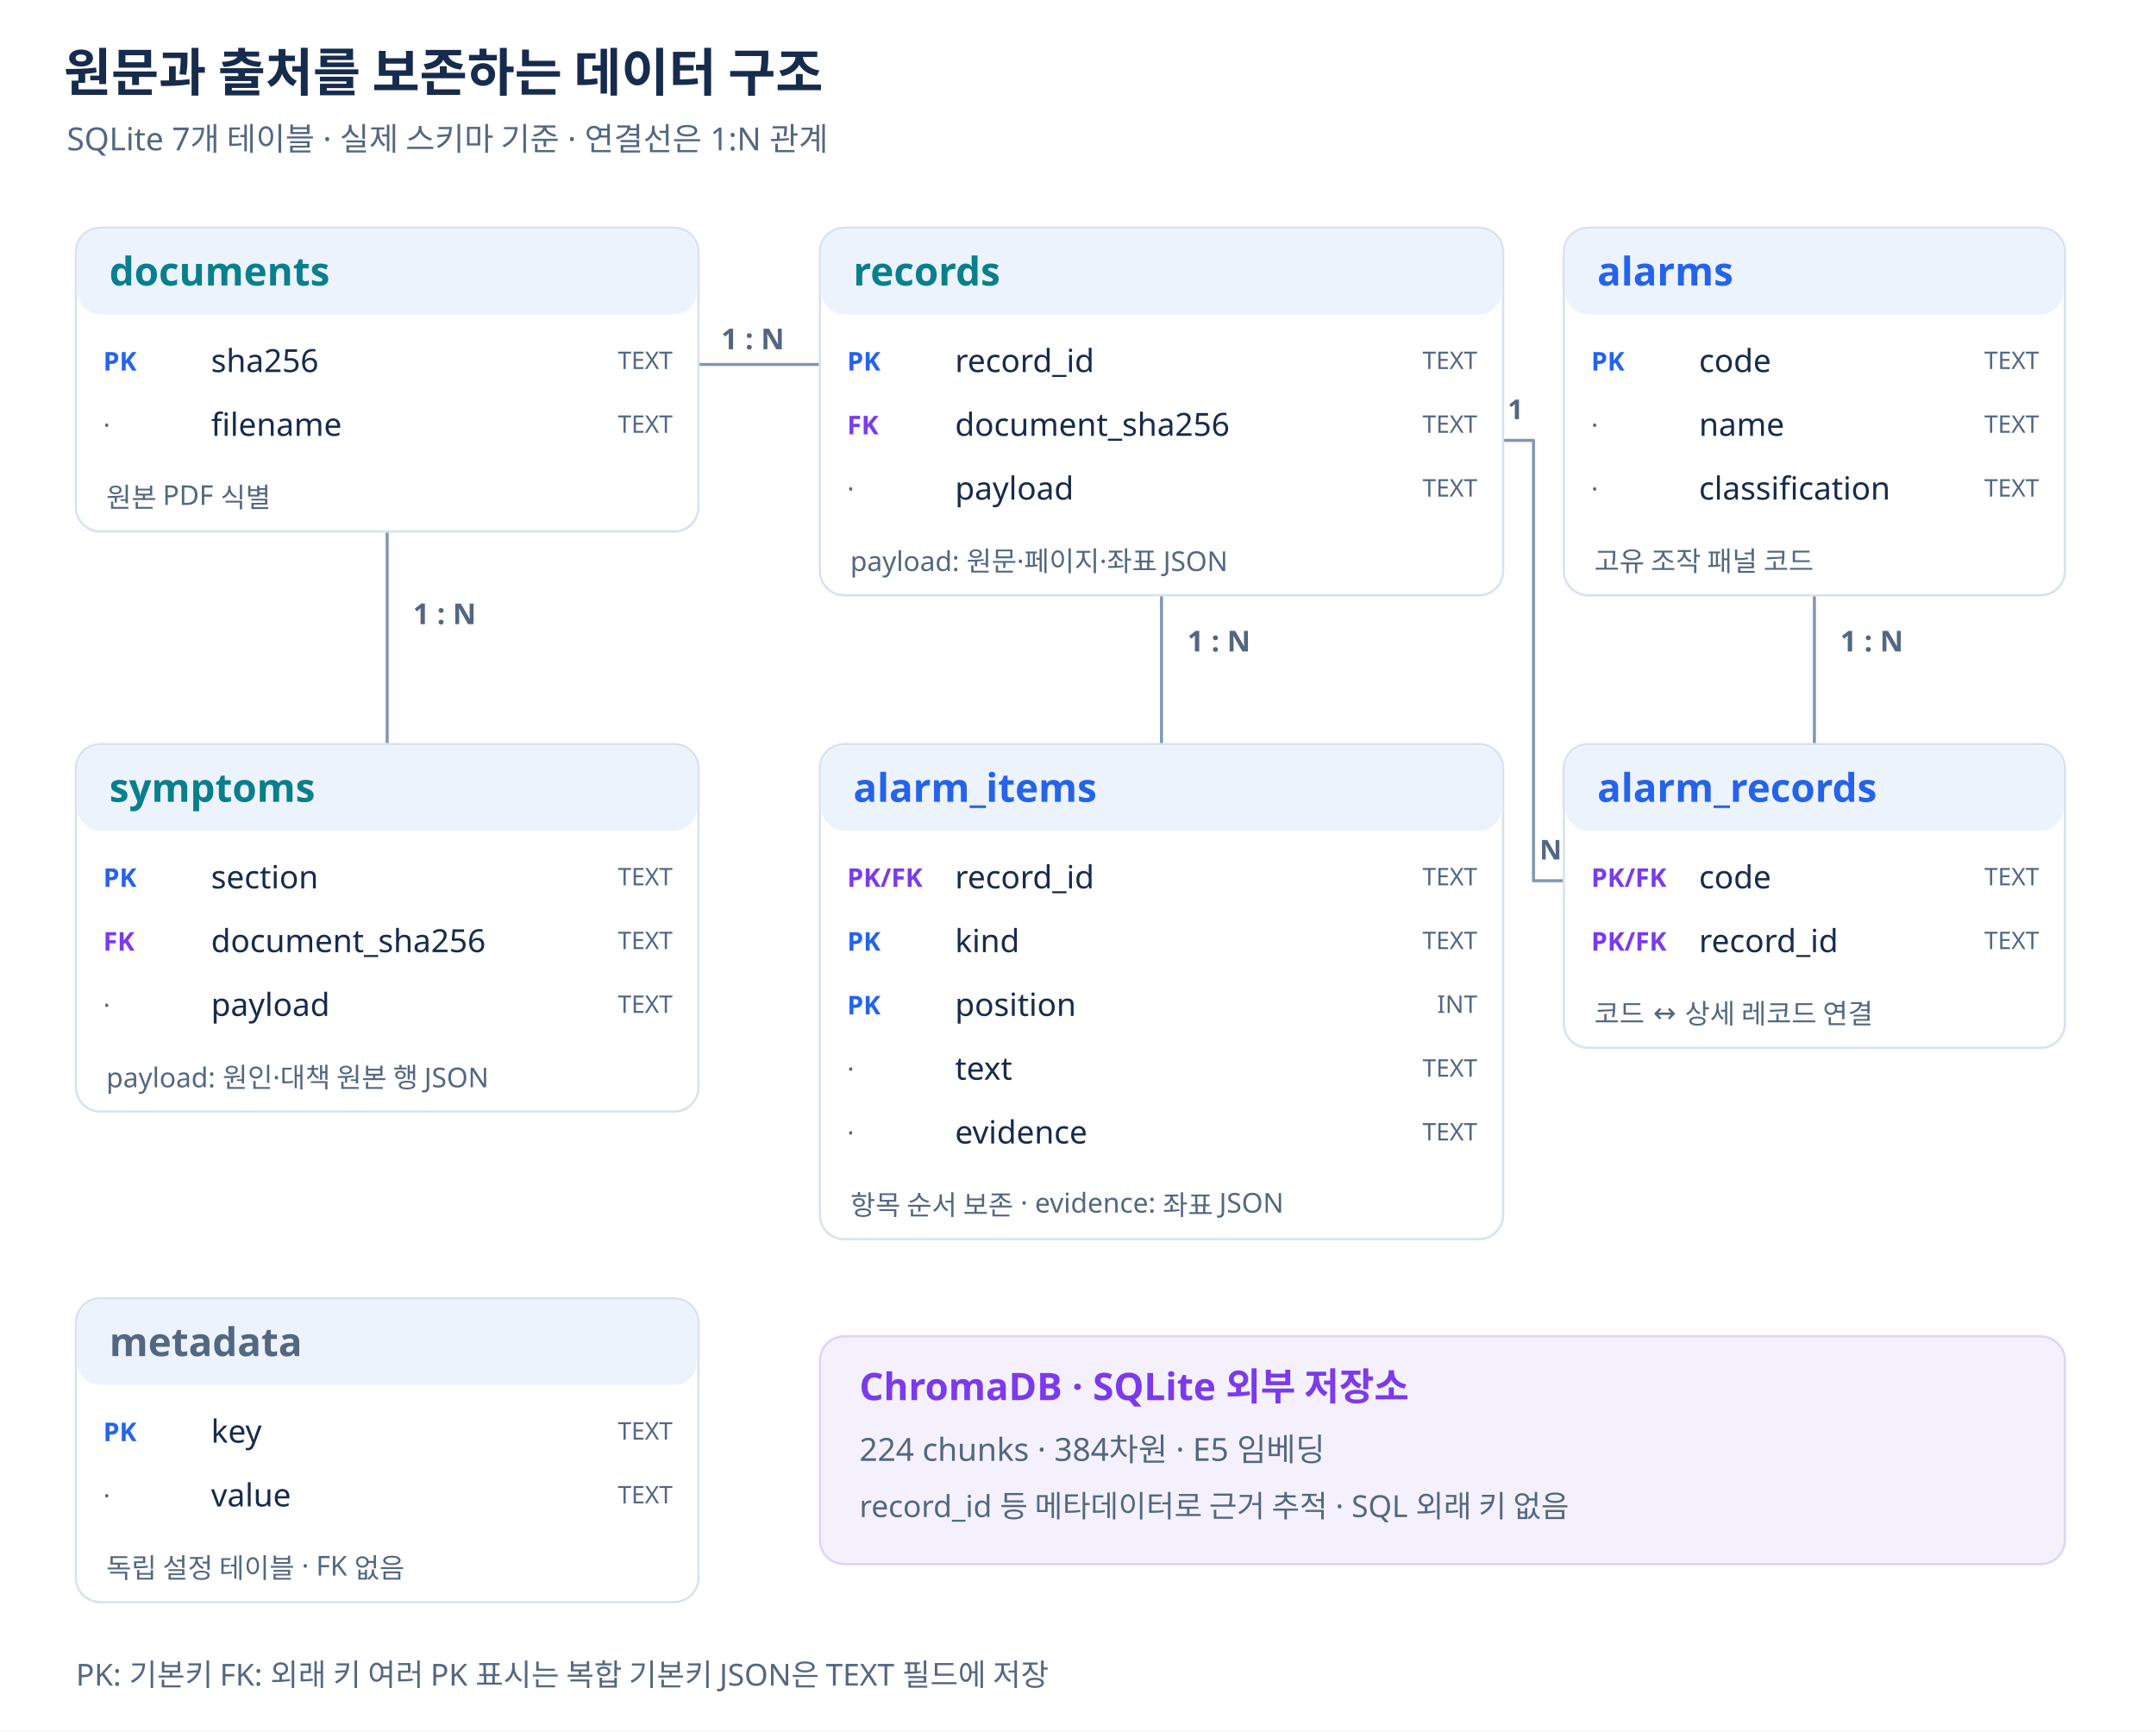
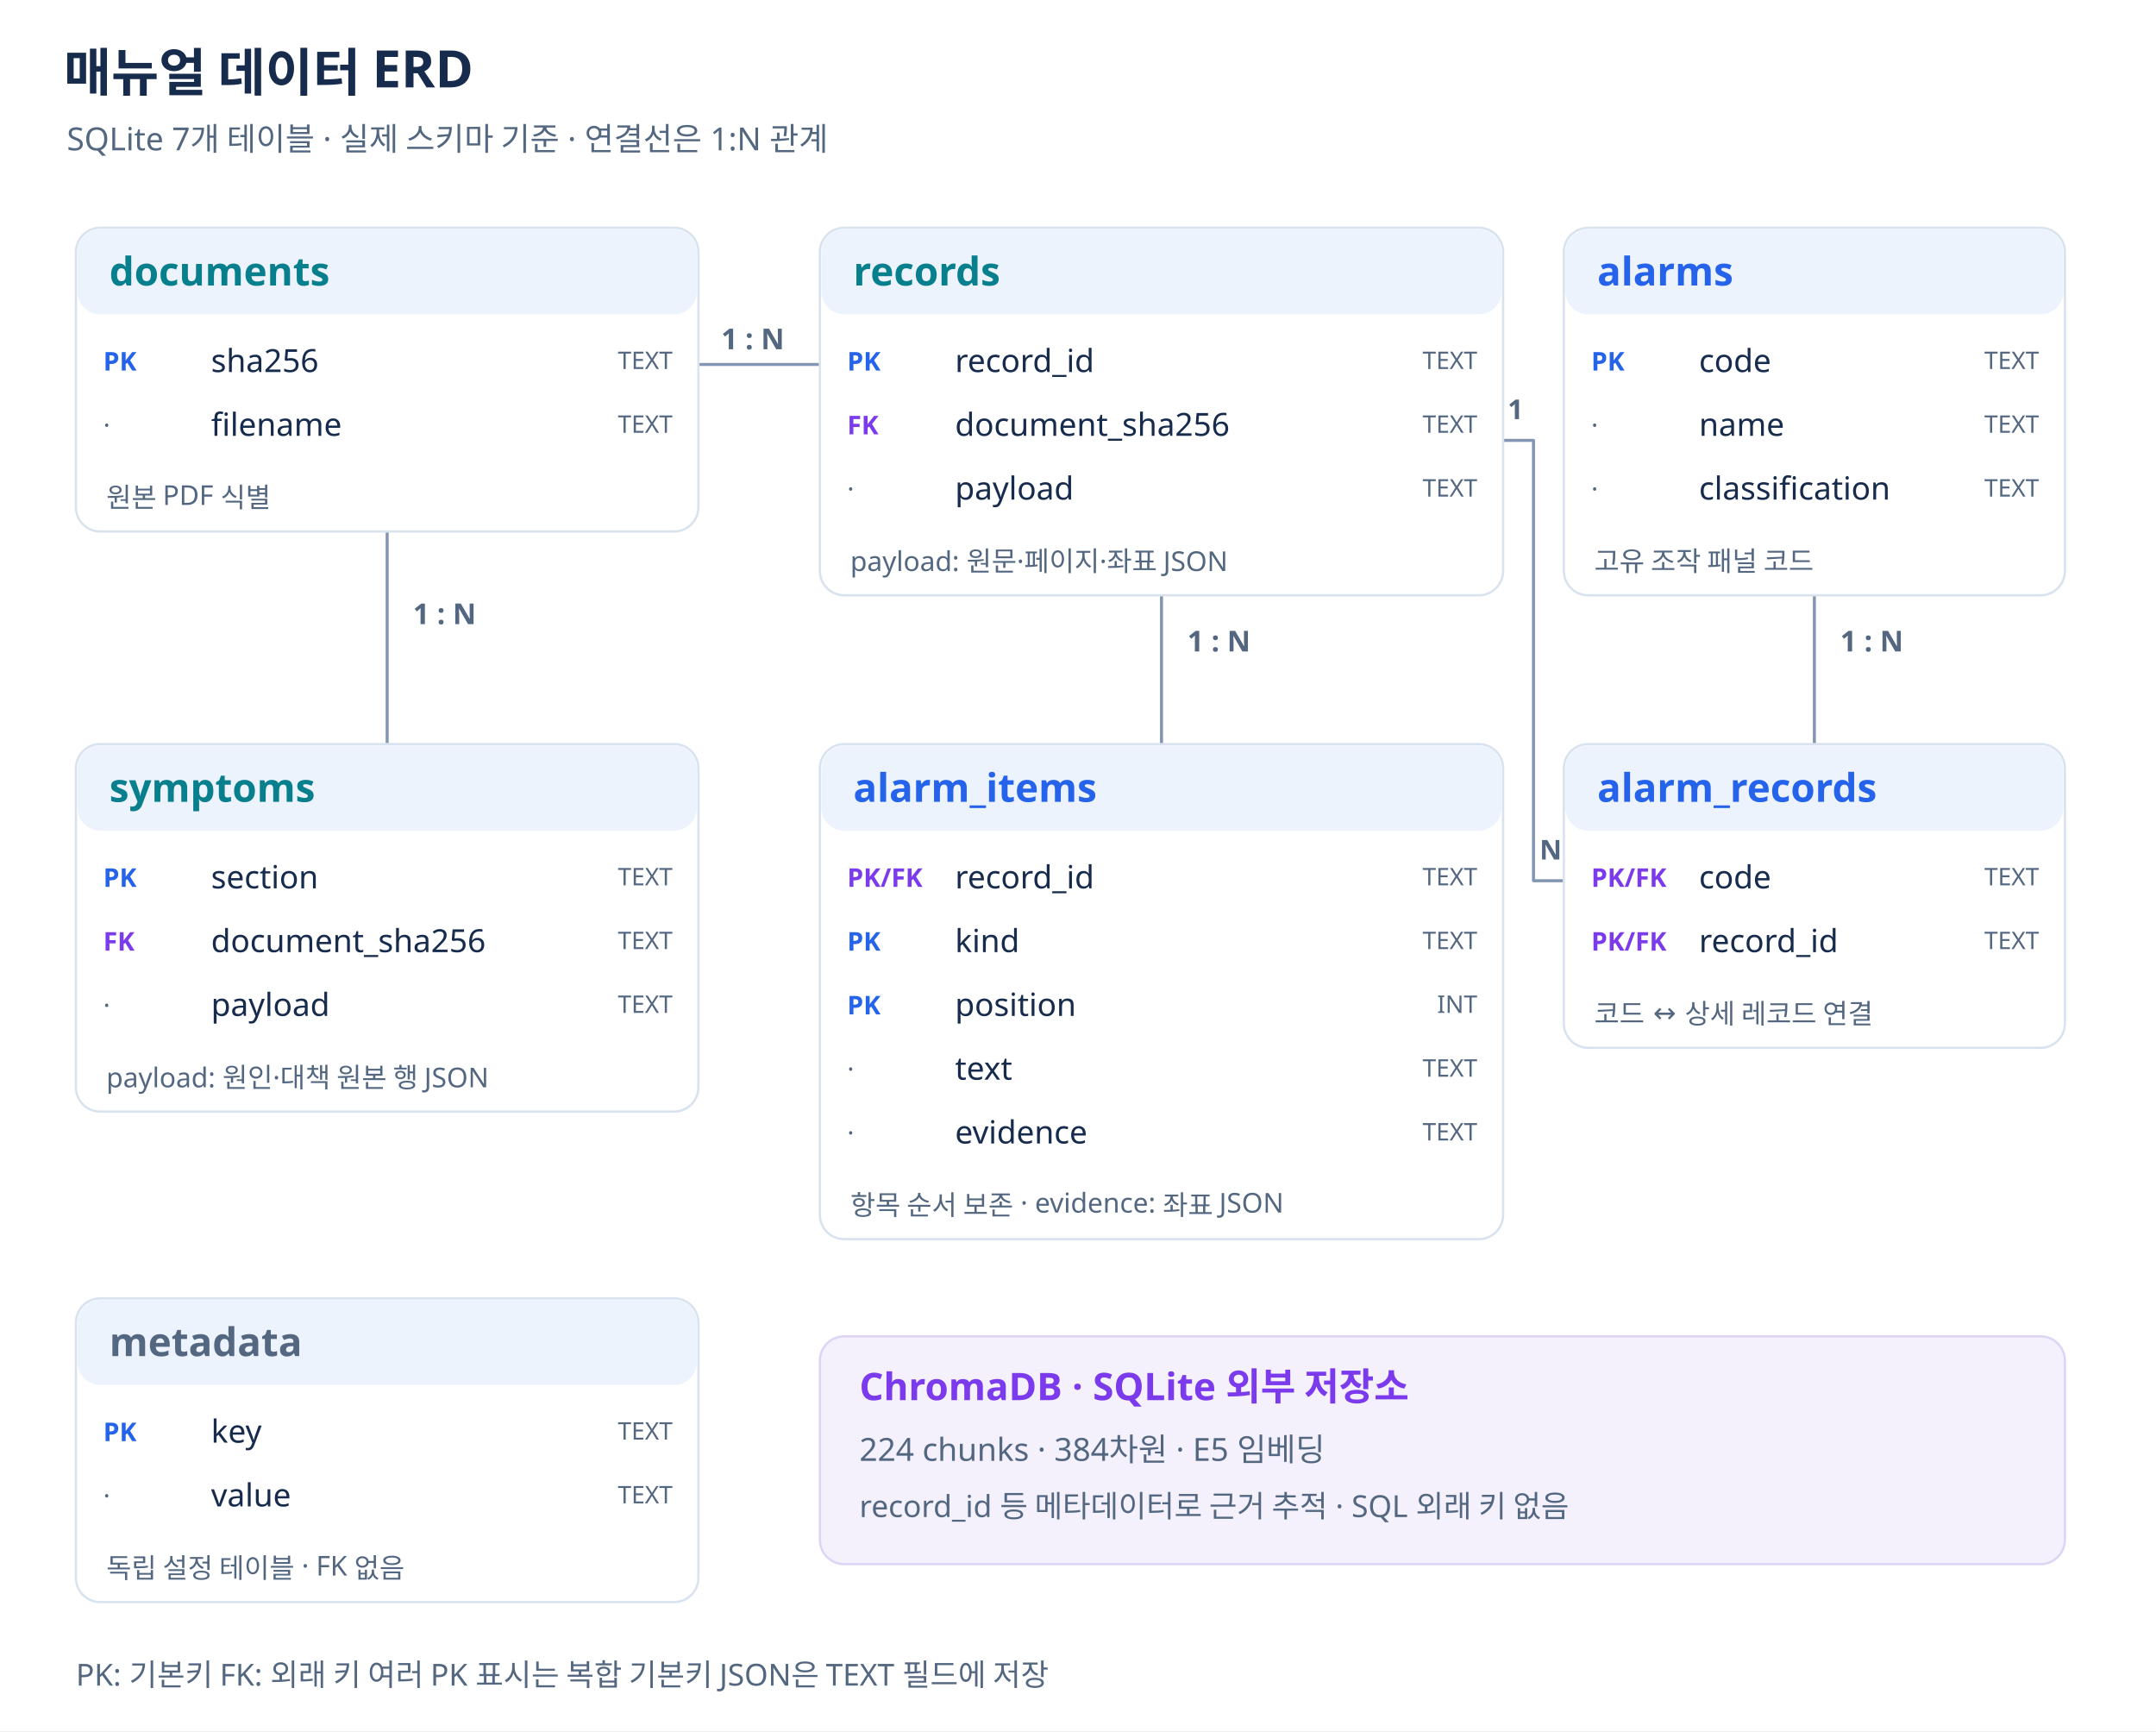
<svg xmlns="http://www.w3.org/2000/svg" width="1420" height="1140" viewBox="0 0 1420 1140" role="img" aria-labelledby="title desc">
  <rect width="100%" height="100%" fill="white" />
-   <text x="42" y="60" font-family="Malgun Gothic, 맑은 고딕, sans-serif" font-size="34" font-weight="700" fill="#172B4D" text-anchor="start">원문과 출처를 보존하는 데이터 구조</text>
+   <text x="42" y="60" font-family="Malgun Gothic, 맑은 고딕, sans-serif" font-size="34" font-weight="700" fill="#172B4D" text-anchor="start">매뉴얼 데이터 ERD</text>
  <text x="44" y="99" font-family="Malgun Gothic, 맑은 고딕, sans-serif" font-size="21" font-weight="400" fill="#536781" text-anchor="start">SQLite 7개 테이블  ·  실제 스키마 기준  ·  연결선은 1:N 관계</text>
  <g data-fk="records.document_sha256" data-references="documents.sha256">
    <polyline points="460,240 540,240" fill="none" stroke="#8296B3" stroke-width="2" stroke-linecap="round" stroke-linejoin="round" />
    <text x="475" y="230" font-family="Malgun Gothic, 맑은 고딕, sans-serif" font-size="19" font-weight="700" fill="#536781" text-anchor="start">1 : N</text>
  </g>
  <g data-fk="symptoms.document_sha256" data-references="documents.sha256">
    <polyline points="255,320 255,490" fill="none" stroke="#8296B3" stroke-width="2" stroke-linecap="round" stroke-linejoin="round" />
    <text x="272" y="411" font-family="Malgun Gothic, 맑은 고딕, sans-serif" font-size="19" font-weight="700" fill="#536781" text-anchor="start">1 : N</text>
  </g>
  <g data-fk="alarm_items.record_id" data-references="records.record_id">
    <polyline points="765,362 765,490" fill="none" stroke="#8296B3" stroke-width="2" stroke-linecap="round" stroke-linejoin="round" />
    <text x="782" y="429" font-family="Malgun Gothic, 맑은 고딕, sans-serif" font-size="19" font-weight="700" fill="#536781" text-anchor="start">1 : N</text>
  </g>
  <g data-fk="alarm_records.record_id" data-references="records.record_id">
    <polyline points="990,290 1010,290 1010,580 1030,580" fill="none" stroke="#8296B3" stroke-width="2" stroke-linecap="round" stroke-linejoin="round" />
    <text x="993" y="276" font-family="Malgun Gothic, 맑은 고딕, sans-serif" font-size="18" font-weight="700" fill="#536781" text-anchor="start">1</text>
    <text x="1014" y="566" font-family="Malgun Gothic, 맑은 고딕, sans-serif" font-size="18" font-weight="700" fill="#536781" text-anchor="start">N</text>
  </g>
  <g data-fk="alarm_records.code" data-references="alarms.code">
    <polyline points="1195,362 1195,490" fill="none" stroke="#8296B3" stroke-width="2" stroke-linecap="round" stroke-linejoin="round" />
    <text x="1212" y="429" font-family="Malgun Gothic, 맑은 고딕, sans-serif" font-size="19" font-weight="700" fill="#536781" text-anchor="start">1 : N</text>
  </g>
  <g id="table-documents" data-table="documents">
    <rect x="50" y="150" width="410" height="200" rx="16" fill="white" stroke="#D9E2EF" stroke-width="1.5" />
    <rect x="51" y="151" width="408" height="56" rx="15" fill="#EDF3FD" stroke="#EDF3FD" stroke-width="0" />
    <text x="72" y="188" font-family="Malgun Gothic, 맑은 고딕, sans-serif" font-size="26" font-weight="700" fill="#087F8C" text-anchor="start">documents</text>
    <g data-column="sha256" data-pk="true" data-is-fk="false">
      <text x="68" y="244" font-family="Malgun Gothic, 맑은 고딕, sans-serif" font-size="17" font-weight="700" fill="#2563EB" text-anchor="start">PK</text>
      <text x="139" y="245" font-family="Malgun Gothic, 맑은 고딕, sans-serif" font-size="21" font-weight="400" fill="#172B4D" text-anchor="start">sha256</text>
      <text x="443" y="243" font-family="Malgun Gothic, 맑은 고딕, sans-serif" font-size="16" font-weight="400" fill="#536781" text-anchor="end">TEXT</text>
    </g>
    <g data-column="filename" data-pk="false" data-is-fk="false">
      <text x="68" y="286" font-family="Malgun Gothic, 맑은 고딕, sans-serif" font-size="17" font-weight="400" fill="#536781" text-anchor="start">·</text>
      <text x="139" y="287" font-family="Malgun Gothic, 맑은 고딕, sans-serif" font-size="21" font-weight="400" fill="#172B4D" text-anchor="start">filename</text>
      <text x="443" y="285" font-family="Malgun Gothic, 맑은 고딕, sans-serif" font-size="16" font-weight="400" fill="#536781" text-anchor="end">TEXT</text>
    </g>
    <text x="70" y="334" font-family="Malgun Gothic, 맑은 고딕, sans-serif" font-size="18" font-weight="400" fill="#536781" text-anchor="start">원본 PDF 식별</text>
  </g>
  <g id="table-records" data-table="records">
    <rect x="540" y="150" width="450" height="242" rx="16" fill="white" stroke="#D9E2EF" stroke-width="1.5" />
    <rect x="541" y="151" width="448" height="56" rx="15" fill="#EDF3FD" stroke="#EDF3FD" stroke-width="0" />
    <text x="562" y="188" font-family="Malgun Gothic, 맑은 고딕, sans-serif" font-size="26" font-weight="700" fill="#087F8C" text-anchor="start">records</text>
    <g data-column="record_id" data-pk="true" data-is-fk="false">
      <text x="558" y="244" font-family="Malgun Gothic, 맑은 고딕, sans-serif" font-size="17" font-weight="700" fill="#2563EB" text-anchor="start">PK</text>
      <text x="629" y="245" font-family="Malgun Gothic, 맑은 고딕, sans-serif" font-size="21" font-weight="400" fill="#172B4D" text-anchor="start">record_id</text>
      <text x="973" y="243" font-family="Malgun Gothic, 맑은 고딕, sans-serif" font-size="16" font-weight="400" fill="#536781" text-anchor="end">TEXT</text>
    </g>
    <g data-column="document_sha256" data-pk="false" data-is-fk="true">
      <text x="558" y="286" font-family="Malgun Gothic, 맑은 고딕, sans-serif" font-size="17" font-weight="700" fill="#7C3AED" text-anchor="start">FK</text>
      <text x="629" y="287" font-family="Malgun Gothic, 맑은 고딕, sans-serif" font-size="21" font-weight="400" fill="#172B4D" text-anchor="start">document_sha256</text>
      <text x="973" y="285" font-family="Malgun Gothic, 맑은 고딕, sans-serif" font-size="16" font-weight="400" fill="#536781" text-anchor="end">TEXT</text>
    </g>
    <g data-column="payload" data-pk="false" data-is-fk="false">
      <text x="558" y="328" font-family="Malgun Gothic, 맑은 고딕, sans-serif" font-size="17" font-weight="400" fill="#536781" text-anchor="start">·</text>
      <text x="629" y="329" font-family="Malgun Gothic, 맑은 고딕, sans-serif" font-size="21" font-weight="400" fill="#172B4D" text-anchor="start">payload</text>
      <text x="973" y="327" font-family="Malgun Gothic, 맑은 고딕, sans-serif" font-size="16" font-weight="400" fill="#536781" text-anchor="end">TEXT</text>
    </g>
    <text x="560" y="376" font-family="Malgun Gothic, 맑은 고딕, sans-serif" font-size="18" font-weight="400" fill="#536781" text-anchor="start">payload: 원문·페이지·좌표 JSON</text>
  </g>
  <g id="table-alarms" data-table="alarms">
    <rect x="1030" y="150" width="330" height="242" rx="16" fill="white" stroke="#D9E2EF" stroke-width="1.5" />
    <rect x="1031" y="151" width="328" height="56" rx="15" fill="#EDF3FD" stroke="#EDF3FD" stroke-width="0" />
    <text x="1052" y="188" font-family="Malgun Gothic, 맑은 고딕, sans-serif" font-size="26" font-weight="700" fill="#2563EB" text-anchor="start">alarms</text>
    <g data-column="code" data-pk="true" data-is-fk="false">
      <text x="1048" y="244" font-family="Malgun Gothic, 맑은 고딕, sans-serif" font-size="17" font-weight="700" fill="#2563EB" text-anchor="start">PK</text>
      <text x="1119" y="245" font-family="Malgun Gothic, 맑은 고딕, sans-serif" font-size="21" font-weight="400" fill="#172B4D" text-anchor="start">code</text>
      <text x="1343" y="243" font-family="Malgun Gothic, 맑은 고딕, sans-serif" font-size="16" font-weight="400" fill="#536781" text-anchor="end">TEXT</text>
    </g>
    <g data-column="name" data-pk="false" data-is-fk="false">
      <text x="1048" y="286" font-family="Malgun Gothic, 맑은 고딕, sans-serif" font-size="17" font-weight="400" fill="#536781" text-anchor="start">·</text>
      <text x="1119" y="287" font-family="Malgun Gothic, 맑은 고딕, sans-serif" font-size="21" font-weight="400" fill="#172B4D" text-anchor="start">name</text>
      <text x="1343" y="285" font-family="Malgun Gothic, 맑은 고딕, sans-serif" font-size="16" font-weight="400" fill="#536781" text-anchor="end">TEXT</text>
    </g>
    <g data-column="classification" data-pk="false" data-is-fk="false">
      <text x="1048" y="328" font-family="Malgun Gothic, 맑은 고딕, sans-serif" font-size="17" font-weight="400" fill="#536781" text-anchor="start">·</text>
      <text x="1119" y="329" font-family="Malgun Gothic, 맑은 고딕, sans-serif" font-size="21" font-weight="400" fill="#172B4D" text-anchor="start">classification</text>
      <text x="1343" y="327" font-family="Malgun Gothic, 맑은 고딕, sans-serif" font-size="16" font-weight="400" fill="#536781" text-anchor="end">TEXT</text>
    </g>
    <text x="1050" y="376" font-family="Malgun Gothic, 맑은 고딕, sans-serif" font-size="18" font-weight="400" fill="#536781" text-anchor="start">고유 조작 패널 코드</text>
  </g>
  <g id="table-symptoms" data-table="symptoms">
    <rect x="50" y="490" width="410" height="242" rx="16" fill="white" stroke="#D9E2EF" stroke-width="1.5" />
    <rect x="51" y="491" width="408" height="56" rx="15" fill="#EDF3FD" stroke="#EDF3FD" stroke-width="0" />
    <text x="72" y="528" font-family="Malgun Gothic, 맑은 고딕, sans-serif" font-size="26" font-weight="700" fill="#087F8C" text-anchor="start">symptoms</text>
    <g data-column="section" data-pk="true" data-is-fk="false">
      <text x="68" y="584" font-family="Malgun Gothic, 맑은 고딕, sans-serif" font-size="17" font-weight="700" fill="#2563EB" text-anchor="start">PK</text>
      <text x="139" y="585" font-family="Malgun Gothic, 맑은 고딕, sans-serif" font-size="21" font-weight="400" fill="#172B4D" text-anchor="start">section</text>
      <text x="443" y="583" font-family="Malgun Gothic, 맑은 고딕, sans-serif" font-size="16" font-weight="400" fill="#536781" text-anchor="end">TEXT</text>
    </g>
    <g data-column="document_sha256" data-pk="false" data-is-fk="true">
      <text x="68" y="626" font-family="Malgun Gothic, 맑은 고딕, sans-serif" font-size="17" font-weight="700" fill="#7C3AED" text-anchor="start">FK</text>
      <text x="139" y="627" font-family="Malgun Gothic, 맑은 고딕, sans-serif" font-size="21" font-weight="400" fill="#172B4D" text-anchor="start">document_sha256</text>
      <text x="443" y="625" font-family="Malgun Gothic, 맑은 고딕, sans-serif" font-size="16" font-weight="400" fill="#536781" text-anchor="end">TEXT</text>
    </g>
    <g data-column="payload" data-pk="false" data-is-fk="false">
      <text x="68" y="668" font-family="Malgun Gothic, 맑은 고딕, sans-serif" font-size="17" font-weight="400" fill="#536781" text-anchor="start">·</text>
      <text x="139" y="669" font-family="Malgun Gothic, 맑은 고딕, sans-serif" font-size="21" font-weight="400" fill="#172B4D" text-anchor="start">payload</text>
      <text x="443" y="667" font-family="Malgun Gothic, 맑은 고딕, sans-serif" font-size="16" font-weight="400" fill="#536781" text-anchor="end">TEXT</text>
    </g>
    <text x="70" y="716" font-family="Malgun Gothic, 맑은 고딕, sans-serif" font-size="18" font-weight="400" fill="#536781" text-anchor="start">payload: 원인·대책 원본 행 JSON</text>
  </g>
  <g id="table-alarm_items" data-table="alarm_items">
    <rect x="540" y="490" width="450" height="326" rx="16" fill="white" stroke="#D9E2EF" stroke-width="1.5" />
    <rect x="541" y="491" width="448" height="56" rx="15" fill="#EDF3FD" stroke="#EDF3FD" stroke-width="0" />
    <text x="562" y="528" font-family="Malgun Gothic, 맑은 고딕, sans-serif" font-size="26" font-weight="700" fill="#2563EB" text-anchor="start">alarm_items</text>
    <g data-column="record_id" data-pk="true" data-is-fk="true">
      <text x="558" y="584" font-family="Malgun Gothic, 맑은 고딕, sans-serif" font-size="17" font-weight="700" fill="#7C3AED" text-anchor="start">PK/FK</text>
      <text x="629" y="585" font-family="Malgun Gothic, 맑은 고딕, sans-serif" font-size="21" font-weight="400" fill="#172B4D" text-anchor="start">record_id</text>
      <text x="973" y="583" font-family="Malgun Gothic, 맑은 고딕, sans-serif" font-size="16" font-weight="400" fill="#536781" text-anchor="end">TEXT</text>
    </g>
    <g data-column="kind" data-pk="true" data-is-fk="false">
      <text x="558" y="626" font-family="Malgun Gothic, 맑은 고딕, sans-serif" font-size="17" font-weight="700" fill="#2563EB" text-anchor="start">PK</text>
      <text x="629" y="627" font-family="Malgun Gothic, 맑은 고딕, sans-serif" font-size="21" font-weight="400" fill="#172B4D" text-anchor="start">kind</text>
      <text x="973" y="625" font-family="Malgun Gothic, 맑은 고딕, sans-serif" font-size="16" font-weight="400" fill="#536781" text-anchor="end">TEXT</text>
    </g>
    <g data-column="position" data-pk="true" data-is-fk="false">
      <text x="558" y="668" font-family="Malgun Gothic, 맑은 고딕, sans-serif" font-size="17" font-weight="700" fill="#2563EB" text-anchor="start">PK</text>
      <text x="629" y="669" font-family="Malgun Gothic, 맑은 고딕, sans-serif" font-size="21" font-weight="400" fill="#172B4D" text-anchor="start">position</text>
      <text x="973" y="667" font-family="Malgun Gothic, 맑은 고딕, sans-serif" font-size="16" font-weight="400" fill="#536781" text-anchor="end">INT</text>
    </g>
    <g data-column="text" data-pk="false" data-is-fk="false">
      <text x="558" y="710" font-family="Malgun Gothic, 맑은 고딕, sans-serif" font-size="17" font-weight="400" fill="#536781" text-anchor="start">·</text>
      <text x="629" y="711" font-family="Malgun Gothic, 맑은 고딕, sans-serif" font-size="21" font-weight="400" fill="#172B4D" text-anchor="start">text</text>
      <text x="973" y="709" font-family="Malgun Gothic, 맑은 고딕, sans-serif" font-size="16" font-weight="400" fill="#536781" text-anchor="end">TEXT</text>
    </g>
    <g data-column="evidence" data-pk="false" data-is-fk="false">
      <text x="558" y="752" font-family="Malgun Gothic, 맑은 고딕, sans-serif" font-size="17" font-weight="400" fill="#536781" text-anchor="start">·</text>
      <text x="629" y="753" font-family="Malgun Gothic, 맑은 고딕, sans-serif" font-size="21" font-weight="400" fill="#172B4D" text-anchor="start">evidence</text>
      <text x="973" y="751" font-family="Malgun Gothic, 맑은 고딕, sans-serif" font-size="16" font-weight="400" fill="#536781" text-anchor="end">TEXT</text>
    </g>
    <text x="560" y="800" font-family="Malgun Gothic, 맑은 고딕, sans-serif" font-size="18" font-weight="400" fill="#536781" text-anchor="start">항목 순서 보존 · evidence: 좌표 JSON</text>
  </g>
  <g id="table-alarm_records" data-table="alarm_records">
    <rect x="1030" y="490" width="330" height="200" rx="16" fill="white" stroke="#D9E2EF" stroke-width="1.5" />
    <rect x="1031" y="491" width="328" height="56" rx="15" fill="#EDF3FD" stroke="#EDF3FD" stroke-width="0" />
    <text x="1052" y="528" font-family="Malgun Gothic, 맑은 고딕, sans-serif" font-size="26" font-weight="700" fill="#2563EB" text-anchor="start">alarm_records</text>
    <g data-column="code" data-pk="true" data-is-fk="true">
      <text x="1048" y="584" font-family="Malgun Gothic, 맑은 고딕, sans-serif" font-size="17" font-weight="700" fill="#7C3AED" text-anchor="start">PK/FK</text>
      <text x="1119" y="585" font-family="Malgun Gothic, 맑은 고딕, sans-serif" font-size="21" font-weight="400" fill="#172B4D" text-anchor="start">code</text>
      <text x="1343" y="583" font-family="Malgun Gothic, 맑은 고딕, sans-serif" font-size="16" font-weight="400" fill="#536781" text-anchor="end">TEXT</text>
    </g>
    <g data-column="record_id" data-pk="true" data-is-fk="true">
      <text x="1048" y="626" font-family="Malgun Gothic, 맑은 고딕, sans-serif" font-size="17" font-weight="700" fill="#7C3AED" text-anchor="start">PK/FK</text>
      <text x="1119" y="627" font-family="Malgun Gothic, 맑은 고딕, sans-serif" font-size="21" font-weight="400" fill="#172B4D" text-anchor="start">record_id</text>
      <text x="1343" y="625" font-family="Malgun Gothic, 맑은 고딕, sans-serif" font-size="16" font-weight="400" fill="#536781" text-anchor="end">TEXT</text>
    </g>
    <text x="1050" y="674" font-family="Malgun Gothic, 맑은 고딕, sans-serif" font-size="18" font-weight="400" fill="#536781" text-anchor="start">코드 ↔ 상세 레코드 연결</text>
  </g>
  <g id="table-metadata" data-table="metadata">
    <rect x="50" y="855" width="410" height="200" rx="16" fill="white" stroke="#D9E2EF" stroke-width="1.5" />
    <rect x="51" y="856" width="408" height="56" rx="15" fill="#EDF3FD" stroke="#EDF3FD" stroke-width="0" />
    <text x="72" y="893" font-family="Malgun Gothic, 맑은 고딕, sans-serif" font-size="26" font-weight="700" fill="#536781" text-anchor="start">metadata</text>
    <g data-column="key" data-pk="true" data-is-fk="false">
      <text x="68" y="949" font-family="Malgun Gothic, 맑은 고딕, sans-serif" font-size="17" font-weight="700" fill="#2563EB" text-anchor="start">PK</text>
      <text x="139" y="950" font-family="Malgun Gothic, 맑은 고딕, sans-serif" font-size="21" font-weight="400" fill="#172B4D" text-anchor="start">key</text>
      <text x="443" y="948" font-family="Malgun Gothic, 맑은 고딕, sans-serif" font-size="16" font-weight="400" fill="#536781" text-anchor="end">TEXT</text>
    </g>
    <g data-column="value" data-pk="false" data-is-fk="false">
      <text x="68" y="991" font-family="Malgun Gothic, 맑은 고딕, sans-serif" font-size="17" font-weight="400" fill="#536781" text-anchor="start">·</text>
      <text x="139" y="992" font-family="Malgun Gothic, 맑은 고딕, sans-serif" font-size="21" font-weight="400" fill="#172B4D" text-anchor="start">value</text>
      <text x="443" y="990" font-family="Malgun Gothic, 맑은 고딕, sans-serif" font-size="16" font-weight="400" fill="#536781" text-anchor="end">TEXT</text>
    </g>
    <text x="70" y="1039" font-family="Malgun Gothic, 맑은 고딕, sans-serif" font-size="18" font-weight="400" fill="#536781" text-anchor="start">독립 설정 테이블 · FK 없음</text>
  </g>
  <rect x="540" y="880" width="820" height="150" rx="16" fill="#F4F1FC" stroke="#DED5F6" stroke-width="1.5" />
  <text x="566" y="922" font-family="Malgun Gothic, 맑은 고딕, sans-serif" font-size="25" font-weight="700" fill="#7C3AED" text-anchor="start">ChromaDB  ·  SQLite 외부 저장소</text>
  <text x="566" y="962" font-family="Malgun Gothic, 맑은 고딕, sans-serif" font-size="21" font-weight="400" fill="#536781" text-anchor="start">224 chunks · 384차원 · E5 임베딩</text>
  <text x="566" y="999" font-family="Malgun Gothic, 맑은 고딕, sans-serif" font-size="20" font-weight="400" fill="#536781" text-anchor="start">record_id 등 메타데이터로 근거 추적 · SQL 외래 키 없음</text>
  <text x="50" y="1110" font-family="Malgun Gothic, 맑은 고딕, sans-serif" font-size="20" font-weight="400" fill="#536781" text-anchor="start">PK: 기본키    FK: 외래 키    여러 PK 표시는 복합 기본키    JSON은 TEXT 필드에 저장</text>
</svg>
